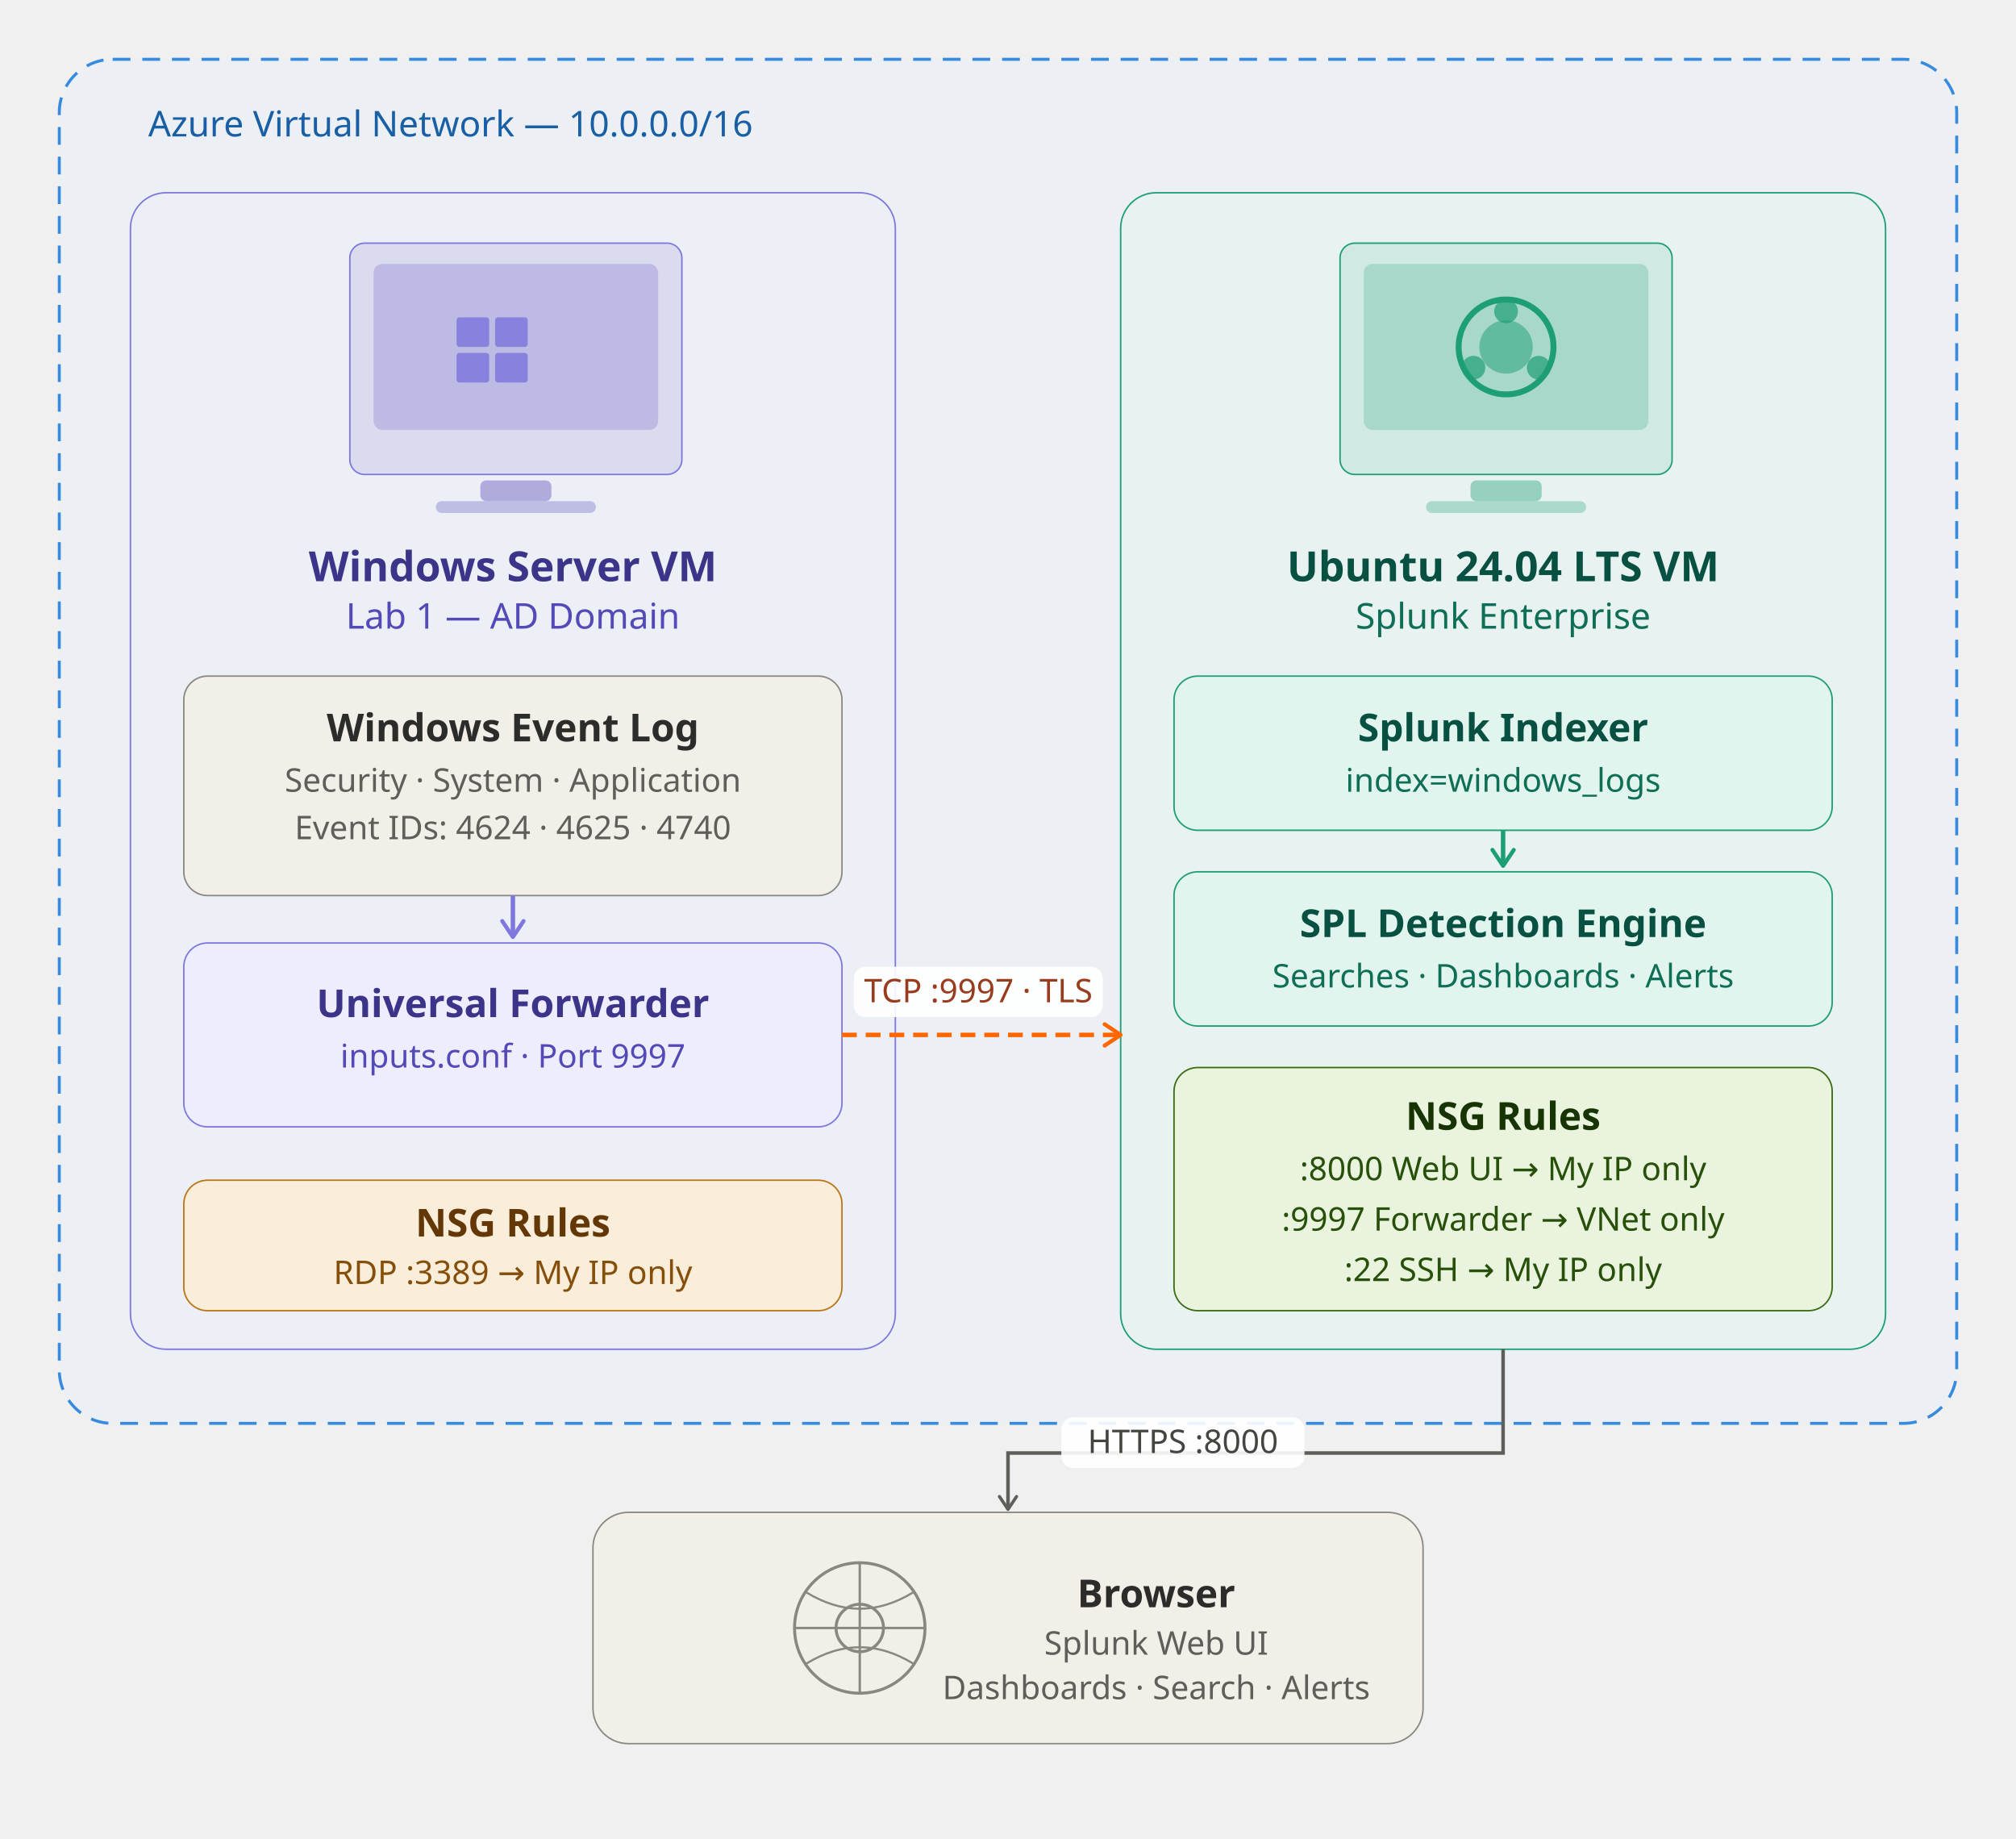
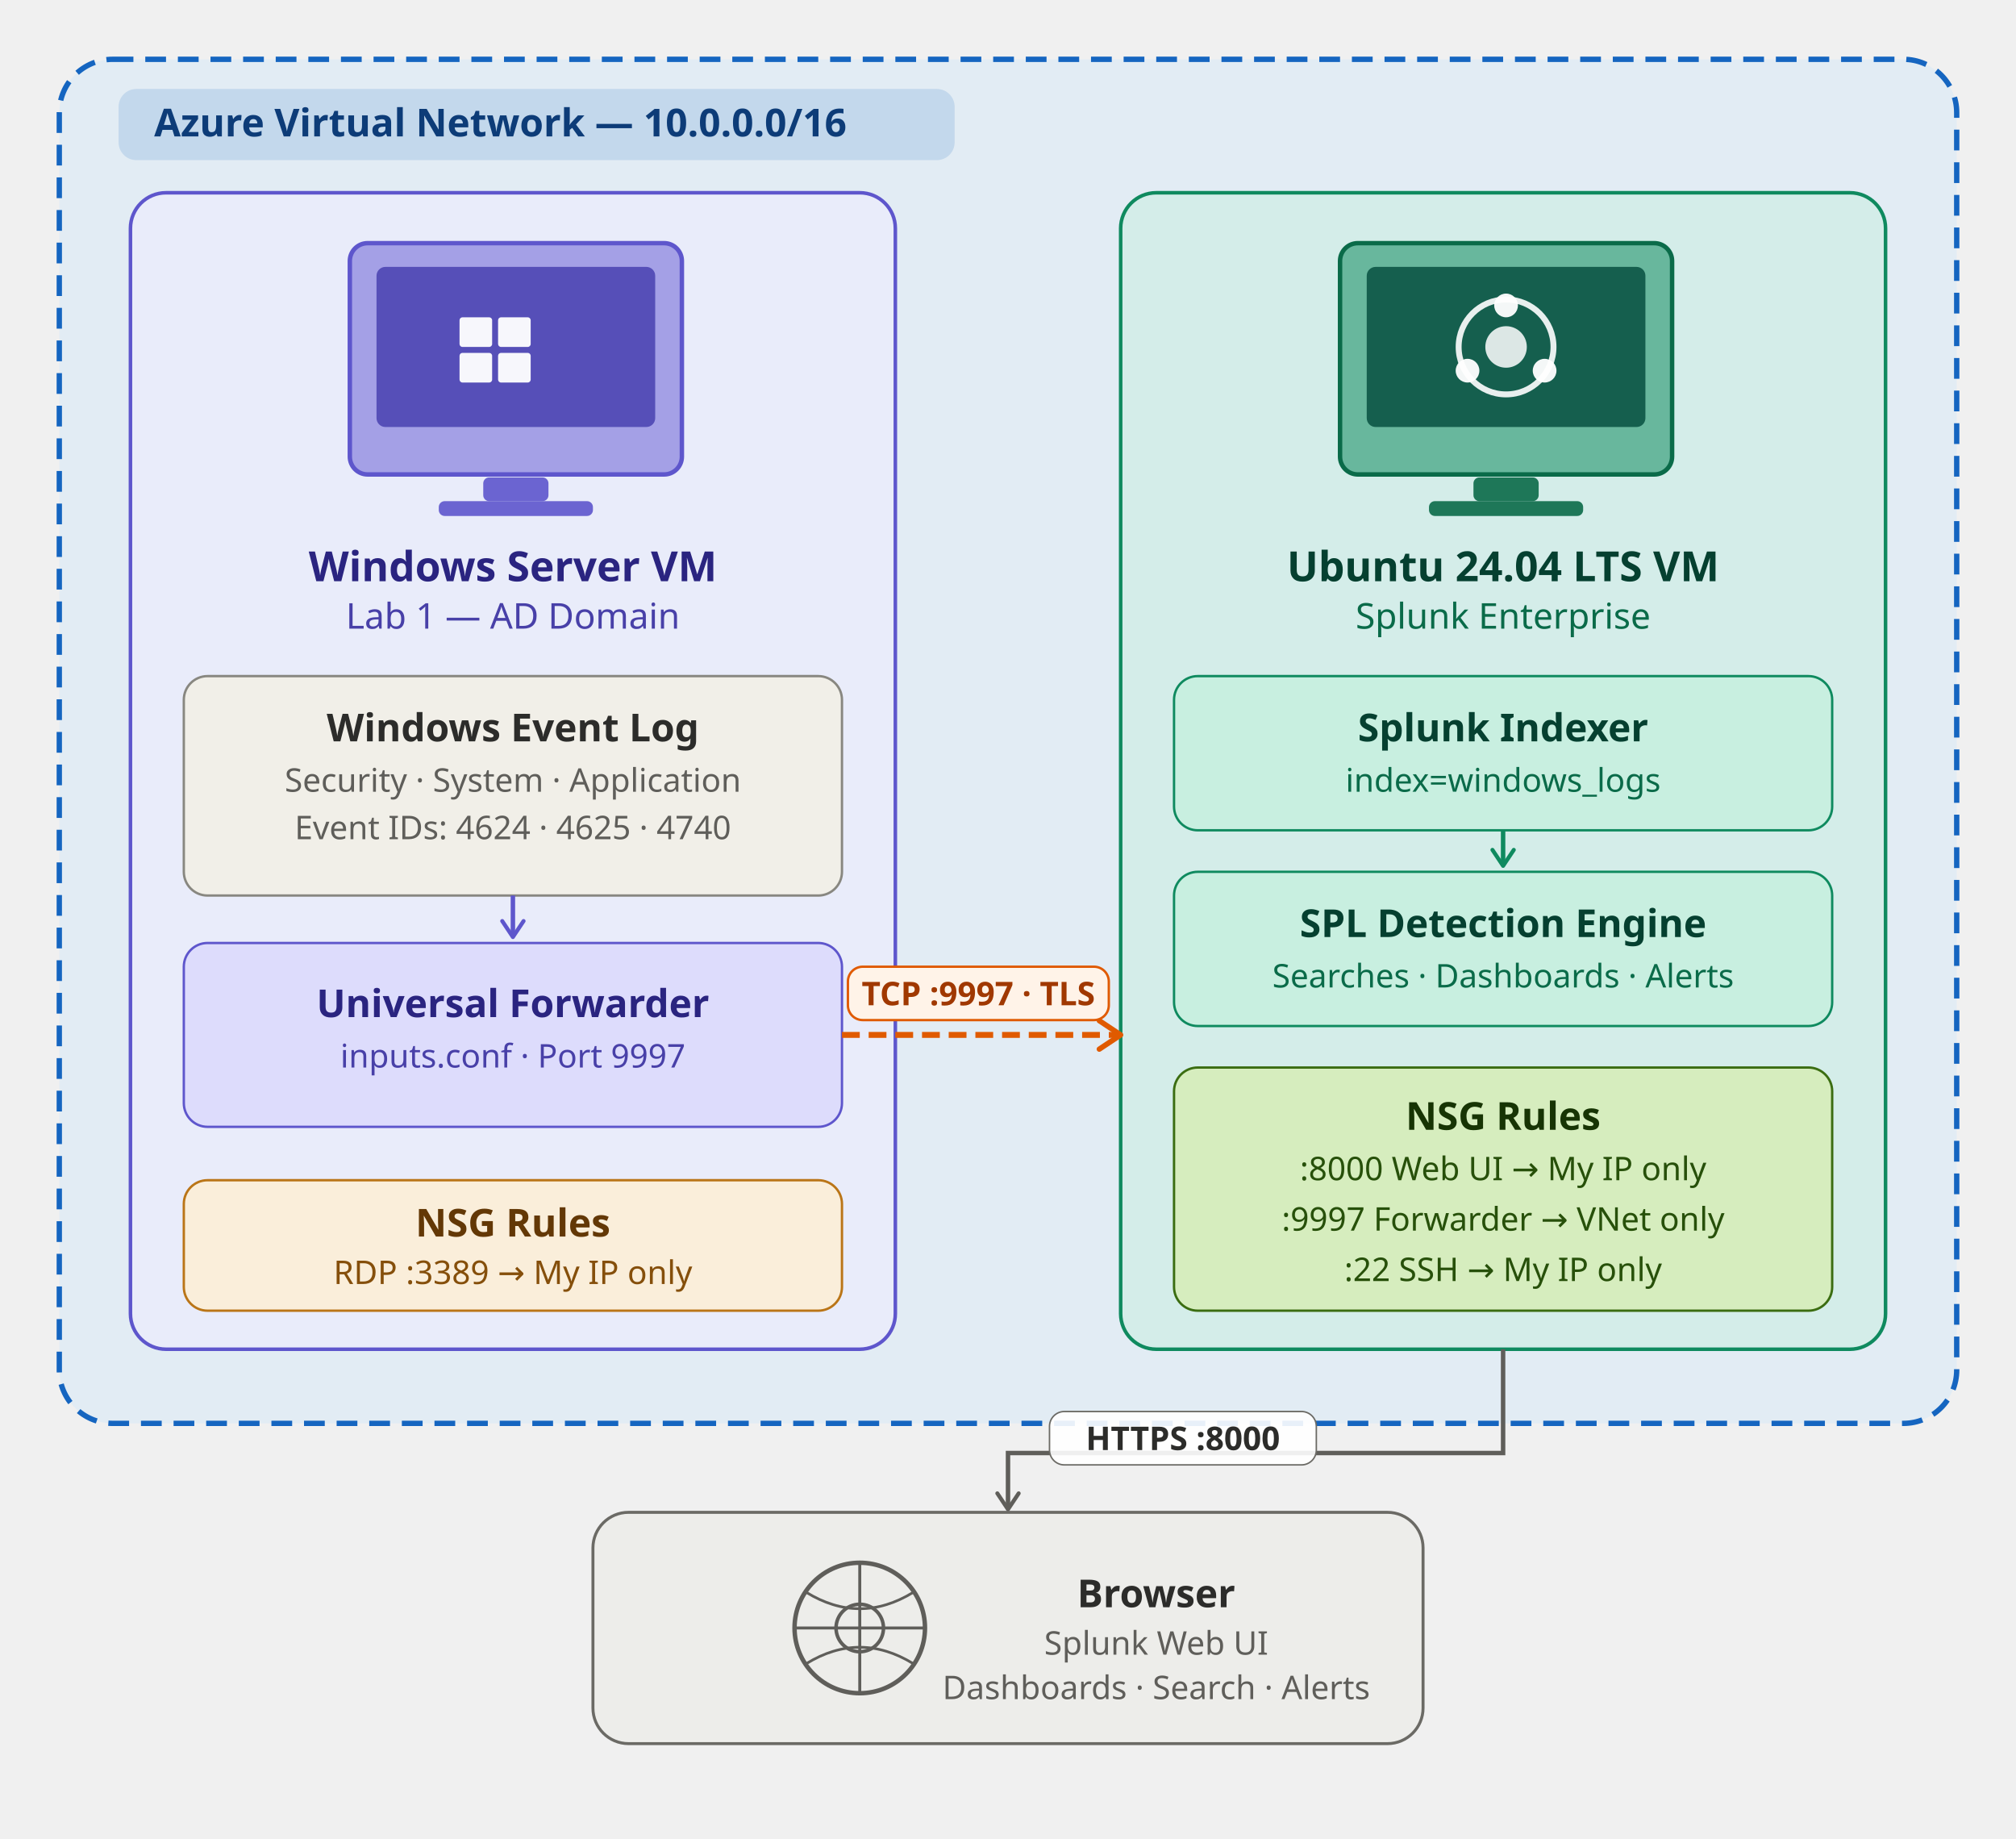
<svg xmlns="http://www.w3.org/2000/svg" width="100%" viewBox="0 0 680 620" role="img">
  <defs>
    <marker id="arrow" viewBox="0 0 10 10" refX="8" refY="5" markerWidth="6" markerHeight="6" orient="auto-start-reverse">
      <path d="M2 1L8 5L2 9" fill="none" stroke="context-stroke" stroke-width="1.5" stroke-linecap="round" stroke-linejoin="round" />
    </marker>
  </defs>
-   <rect x="20" y="20" width="640" height="460" rx="18" fill="#E6F1FB" fill-opacity="0.4" stroke="#378ADD" stroke-width="1" stroke-dasharray="6 4" />
-   <text x="50" y="46" font-family="sans-serif" font-size="12" fill="#185FA5" font-weight="500">Azure Virtual Network — 10.0.0.0/16</text>
-   <rect x="44" y="65" width="258" height="390" rx="12" fill="#EEEDFE" fill-opacity="0.4" stroke="#7F77DD" stroke-width="0.5" />
-   <rect x="118" y="82" width="112" height="78" rx="5" fill="#534AB7" fill-opacity="0.12" stroke="#7F77DD" stroke-width="0.5" />
-   <rect x="126" y="89" width="96" height="56" rx="3" fill="#534AB7" fill-opacity="0.22" />
-   <rect x="162" y="162" width="24" height="7" rx="2" fill="#534AB7" fill-opacity="0.4" />
-   <rect x="147" y="169" width="54" height="4" rx="2" fill="#534AB7" fill-opacity="0.3" />
-   <rect x="154" y="107" width="11" height="10" rx="1" fill="#7F77DD" fill-opacity="0.85" />
-   <rect x="167" y="107" width="11" height="10" rx="1" fill="#7F77DD" fill-opacity="0.85" />
-   <rect x="154" y="119" width="11" height="10" rx="1" fill="#7F77DD" fill-opacity="0.85" />
-   <rect x="167" y="119" width="11" height="10" rx="1" fill="#7F77DD" fill-opacity="0.85" />
-   <text x="173" y="196" text-anchor="middle" font-family="sans-serif" font-size="14" font-weight="600" fill="#3C3489">Windows Server VM</text>
-   <text x="173" y="212" text-anchor="middle" font-family="sans-serif" font-size="12" fill="#534AB7">Lab 1 — AD Domain</text>
-   <rect x="62" y="228" width="222" height="74" rx="8" fill="#F1EFE8" stroke="#888780" stroke-width="0.5" />
+   <rect x="20" y="20" width="640" height="460" rx="18" fill="#D6E8F8" fill-opacity="0.55" stroke="#1565C0" stroke-width="1.8" stroke-dasharray="7 4" />
+   <rect x="40" y="30" width="282" height="24" rx="6" fill="#1565C0" fill-opacity="0.15" />
+   <text x="52" y="46" font-family="sans-serif" font-size="13" fill="#0D3C78" font-weight="700">Azure Virtual Network — 10.0.0.0/16</text>
+   <rect x="44" y="65" width="258" height="390" rx="12" fill="#EEEDFE" fill-opacity="0.55" stroke="#5E56CC" stroke-width="1.2" />
+   <rect x="118" y="82" width="112" height="78" rx="6" fill="#6B63D4" fill-opacity="0.55" stroke="#5E56CC" stroke-width="1.5" />
+   <rect x="127" y="90" width="94" height="54" rx="3" fill="#3D35A8" fill-opacity="0.75" />
+   <rect x="163" y="161" width="22" height="8" rx="2" fill="#5E56CC" fill-opacity="0.9" />
+   <rect x="148" y="169" width="52" height="5" rx="2" fill="#5E56CC" fill-opacity="0.9" />
+   <rect x="155" y="107" width="11" height="10" rx="1" fill="#FFFFFF" fill-opacity="0.95" />
+   <rect x="168" y="107" width="11" height="10" rx="1" fill="#FFFFFF" fill-opacity="0.95" />
+   <rect x="155" y="119" width="11" height="10" rx="1" fill="#FFFFFF" fill-opacity="0.95" />
+   <rect x="168" y="119" width="11" height="10" rx="1" fill="#FFFFFF" fill-opacity="0.95" />
+   <text x="173" y="196" text-anchor="middle" font-family="sans-serif" font-size="14" font-weight="700" fill="#2A2480">Windows Server VM</text>
+   <text x="173" y="212" text-anchor="middle" font-family="sans-serif" font-size="12" fill="#4840A8">Lab 1 — AD Domain</text>
+   <rect x="62" y="228" width="222" height="74" rx="8" fill="#F1EFE8" stroke="#888780" stroke-width="0.8" />
  <text x="173" y="250" text-anchor="middle" font-family="sans-serif" font-size="13" font-weight="600" fill="#2C2C2A">Windows Event Log</text>
  <text x="173" y="267" text-anchor="middle" font-family="sans-serif" font-size="11" fill="#5F5E5A">Security · System · Application</text>
  <text x="173" y="283" text-anchor="middle" font-family="sans-serif" font-size="11" fill="#5F5E5A">Event IDs: 4624 · 4625 · 4740</text>
-   <rect x="62" y="318" width="222" height="62" rx="8" fill="#EEEDFE" stroke="#7F77DD" stroke-width="0.5" />
-   <text x="173" y="343" text-anchor="middle" font-family="sans-serif" font-size="13" font-weight="600" fill="#3C3489">Universal Forwarder</text>
-   <text x="173" y="360" text-anchor="middle" font-family="sans-serif" font-size="11" fill="#534AB7">inputs.conf · Port 9997</text>
-   <rect x="62" y="398" width="222" height="44" rx="8" fill="#FAEEDA" stroke="#BA7517" stroke-width="0.5" />
+   <rect x="62" y="318" width="222" height="62" rx="8" fill="#DDDCFC" stroke="#5E56CC" stroke-width="0.8" />
+   <text x="173" y="343" text-anchor="middle" font-family="sans-serif" font-size="13" font-weight="600" fill="#2A2480">Universal Forwarder</text>
+   <text x="173" y="360" text-anchor="middle" font-family="sans-serif" font-size="11" fill="#4840A8">inputs.conf · Port 9997</text>
+   <rect x="62" y="398" width="222" height="44" rx="8" fill="#FAEEDA" stroke="#BA7517" stroke-width="0.8" />
  <text x="173" y="417" text-anchor="middle" font-family="sans-serif" font-size="13" font-weight="600" fill="#633806">NSG Rules</text>
  <text x="173" y="433" text-anchor="middle" font-family="sans-serif" font-size="11" fill="#854F0B">RDP :3389 → My IP only</text>
-   <line x1="173" y1="302" x2="173" y2="316" stroke="#7F77DD" stroke-width="1.5" marker-end="url(#arrow)" />
-   <rect x="378" y="65" width="258" height="390" rx="12" fill="#E1F5EE" fill-opacity="0.4" stroke="#1D9E75" stroke-width="0.5" />
-   <rect x="452" y="82" width="112" height="78" rx="5" fill="#1D9E75" fill-opacity="0.12" stroke="#1D9E75" stroke-width="0.5" />
-   <rect x="460" y="89" width="96" height="56" rx="3" fill="#1D9E75" fill-opacity="0.22" />
-   <rect x="496" y="162" width="24" height="7" rx="2" fill="#1D9E75" fill-opacity="0.4" />
-   <rect x="481" y="169" width="54" height="4" rx="2" fill="#1D9E75" fill-opacity="0.3" />
-   <circle cx="508" cy="117" r="16" fill="none" stroke="#1D9E75" stroke-width="2" />
-   <circle cx="508" cy="117" r="9" fill="#1D9E75" fill-opacity="0.5" />
-   <circle cx="508" cy="105" r="4" fill="#1D9E75" fill-opacity="0.7" />
-   <circle cx="519" cy="124" r="4" fill="#1D9E75" fill-opacity="0.7" />
-   <circle cx="497" cy="124" r="4" fill="#1D9E75" fill-opacity="0.7" />
-   <text x="507" y="196" text-anchor="middle" font-family="sans-serif" font-size="14" font-weight="600" fill="#085041">Ubuntu 24.04 LTS VM</text>
-   <text x="507" y="212" text-anchor="middle" font-family="sans-serif" font-size="12" fill="#0F6E56">Splunk Enterprise</text>
-   <rect x="396" y="228" width="222" height="52" rx="8" fill="#E1F5EE" stroke="#1D9E75" stroke-width="0.5" />
-   <text x="507" y="250" text-anchor="middle" font-family="sans-serif" font-size="13" font-weight="600" fill="#085041">Splunk Indexer</text>
-   <text x="507" y="267" text-anchor="middle" font-family="sans-serif" font-size="11" fill="#0F6E56">index=windows_logs</text>
-   <rect x="396" y="294" width="222" height="52" rx="8" fill="#E1F5EE" stroke="#1D9E75" stroke-width="0.5" />
-   <text x="507" y="316" text-anchor="middle" font-family="sans-serif" font-size="13" font-weight="600" fill="#085041">SPL Detection Engine</text>
-   <text x="507" y="333" text-anchor="middle" font-family="sans-serif" font-size="11" fill="#0F6E56">Searches · Dashboards · Alerts</text>
-   <rect x="396" y="360" width="222" height="82" rx="8" fill="#EAF3DE" stroke="#3B6D11" stroke-width="0.5" />
+   <line x1="173" y1="302" x2="173" y2="316" stroke="#5E56CC" stroke-width="1.5" marker-end="url(#arrow)" />
+   <rect x="378" y="65" width="258" height="390" rx="12" fill="#C8EFE0" fill-opacity="0.55" stroke="#0F8A5F" stroke-width="1.2" />
+   <rect x="452" y="82" width="112" height="78" rx="6" fill="#0F8A5F" fill-opacity="0.55" stroke="#0A6B49" stroke-width="1.5" />
+   <rect x="461" y="90" width="94" height="54" rx="3" fill="#085041" fill-opacity="0.85" />
+   <rect x="497" y="161" width="22" height="8" rx="2" fill="#0A6B49" fill-opacity="0.9" />
+   <rect x="482" y="169" width="52" height="5" rx="2" fill="#0A6B49" fill-opacity="0.9" />
+   <circle cx="508" cy="117" r="16" fill="none" stroke="#FFFFFF" stroke-width="2" stroke-opacity="0.9" />
+   <circle cx="508" cy="117" r="7" fill="#FFFFFF" fill-opacity="0.85" />
+   <circle cx="508" cy="103" r="4" fill="#FFFFFF" fill-opacity="0.95" />
+   <circle cx="521" cy="125" r="4" fill="#FFFFFF" fill-opacity="0.95" />
+   <circle cx="495" cy="125" r="4" fill="#FFFFFF" fill-opacity="0.95" />
+   <text x="507" y="196" text-anchor="middle" font-family="sans-serif" font-size="14" font-weight="700" fill="#054030">Ubuntu 24.04 LTS VM</text>
+   <text x="507" y="212" text-anchor="middle" font-family="sans-serif" font-size="12" fill="#0A6B49">Splunk Enterprise</text>
+   <rect x="396" y="228" width="222" height="52" rx="8" fill="#C8EFE0" stroke="#0F8A5F" stroke-width="0.8" />
+   <text x="507" y="250" text-anchor="middle" font-family="sans-serif" font-size="13" font-weight="600" fill="#054030">Splunk Indexer</text>
+   <text x="507" y="267" text-anchor="middle" font-family="sans-serif" font-size="11" fill="#0A6B49">index=windows_logs</text>
+   <rect x="396" y="294" width="222" height="52" rx="8" fill="#C8EFE0" stroke="#0F8A5F" stroke-width="0.8" />
+   <text x="507" y="316" text-anchor="middle" font-family="sans-serif" font-size="13" font-weight="600" fill="#054030">SPL Detection Engine</text>
+   <text x="507" y="333" text-anchor="middle" font-family="sans-serif" font-size="11" fill="#0A6B49">Searches · Dashboards · Alerts</text>
+   <rect x="396" y="360" width="222" height="82" rx="8" fill="#D6EDBE" stroke="#3B6D11" stroke-width="0.8" />
  <text x="507" y="381" text-anchor="middle" font-family="sans-serif" font-size="13" font-weight="600" fill="#173404">NSG Rules</text>
  <text x="507" y="398" text-anchor="middle" font-family="sans-serif" font-size="11" fill="#27500A">:8000 Web UI → My IP only</text>
  <text x="507" y="415" text-anchor="middle" font-family="sans-serif" font-size="11" fill="#27500A">:9997 Forwarder → VNet only</text>
  <text x="507" y="432" text-anchor="middle" font-family="sans-serif" font-size="11" fill="#27500A">:22 SSH → My IP only</text>
-   <line x1="507" y1="280" x2="507" y2="292" stroke="#1D9E75" stroke-width="1.5" marker-end="url(#arrow)" />
-   <path d="M284 349 L378 349" fill="none" stroke="#FF6600" stroke-width="1.5" marker-end="url(#arrow)" stroke-dasharray="5 3" />
-   <rect x="288" y="326" width="84" height="17" rx="4" fill="white" fill-opacity="0.9" />
-   <text x="330" y="338" text-anchor="middle" font-family="sans-serif" font-size="11" fill="#993C1D">TCP :9997 · TLS</text>
-   <rect x="200" y="510" width="280" height="78" rx="12" fill="#F1EFE8" stroke="#888780" stroke-width="0.5" />
-   <circle cx="290" cy="549" r="22" fill="none" stroke="#888780" stroke-width="1" />
-   <circle cx="290" cy="549" r="8" fill="none" stroke="#888780" stroke-width="1" />
-   <line x1="268" y1="549" x2="312" y2="549" stroke="#888780" stroke-width="0.8" />
-   <line x1="290" y1="527" x2="290" y2="571" stroke="#888780" stroke-width="0.8" />
-   <path d="M272 537 Q290 548 308 537" fill="none" stroke="#888780" stroke-width="0.7" />
-   <path d="M272 561 Q290 550 308 561" fill="none" stroke="#888780" stroke-width="0.7" />
+   <line x1="507" y1="280" x2="507" y2="292" stroke="#0F8A5F" stroke-width="1.5" marker-end="url(#arrow)" />
+   <path d="M284 349 L378 349" fill="none" stroke="#E05A00" stroke-width="2" marker-end="url(#arrow)" stroke-dasharray="6 3" />
+   <rect x="286" y="326" width="88" height="18" rx="5" fill="#FFF3E8" stroke="#E05A00" stroke-width="0.8" />
+   <text x="330" y="339" text-anchor="middle" font-family="sans-serif" font-size="11" font-weight="600" fill="#A03800">TCP :9997 · TLS</text>
+   <rect x="200" y="510" width="280" height="78" rx="12" fill="#EDEDEA" stroke="#6B6A65" stroke-width="1" />
+   <circle cx="290" cy="549" r="22" fill="none" stroke="#5F5E5A" stroke-width="1.5" />
+   <circle cx="290" cy="549" r="8" fill="none" stroke="#5F5E5A" stroke-width="1.2" />
+   <line x1="268" y1="549" x2="312" y2="549" stroke="#5F5E5A" stroke-width="1" />
+   <line x1="290" y1="527" x2="290" y2="571" stroke="#5F5E5A" stroke-width="1" />
+   <path d="M272 537 Q290 548 308 537" fill="none" stroke="#5F5E5A" stroke-width="0.9" />
+   <path d="M272 561 Q290 550 308 561" fill="none" stroke="#5F5E5A" stroke-width="0.9" />
  <text x="390" y="542" text-anchor="middle" font-family="sans-serif" font-size="13" font-weight="600" fill="#2C2C2A">Browser</text>
  <text x="390" y="558" text-anchor="middle" font-family="sans-serif" font-size="11" fill="#5F5E5A">Splunk Web UI</text>
  <text x="390" y="573" text-anchor="middle" font-family="sans-serif" font-size="11" fill="#5F5E5A">Dashboards · Search · Alerts</text>
-   <path d="M507 455 L507 490 L340 490 L340 509" fill="none" stroke="#5F5E5A" stroke-width="1.2" marker-end="url(#arrow)" />
-   <rect x="358" y="478" width="82" height="17" rx="4" fill="white" fill-opacity="0.9" />
-   <text x="399" y="490" text-anchor="middle" font-family="sans-serif" font-size="11" fill="#444441">HTTPS :8000</text>
+   <path d="M507 455 L507 490 L340 490 L340 509" fill="none" stroke="#5F5E5A" stroke-width="1.5" marker-end="url(#arrow)" />
+   <rect x="354" y="476" width="90" height="18" rx="5" fill="#FFF" fill-opacity="0.9" stroke="#6B6A65" stroke-width="0.5" />
+   <text x="399" y="489" text-anchor="middle" font-family="sans-serif" font-size="11" font-weight="600" fill="#2C2C2A">HTTPS :8000</text>
</svg>
